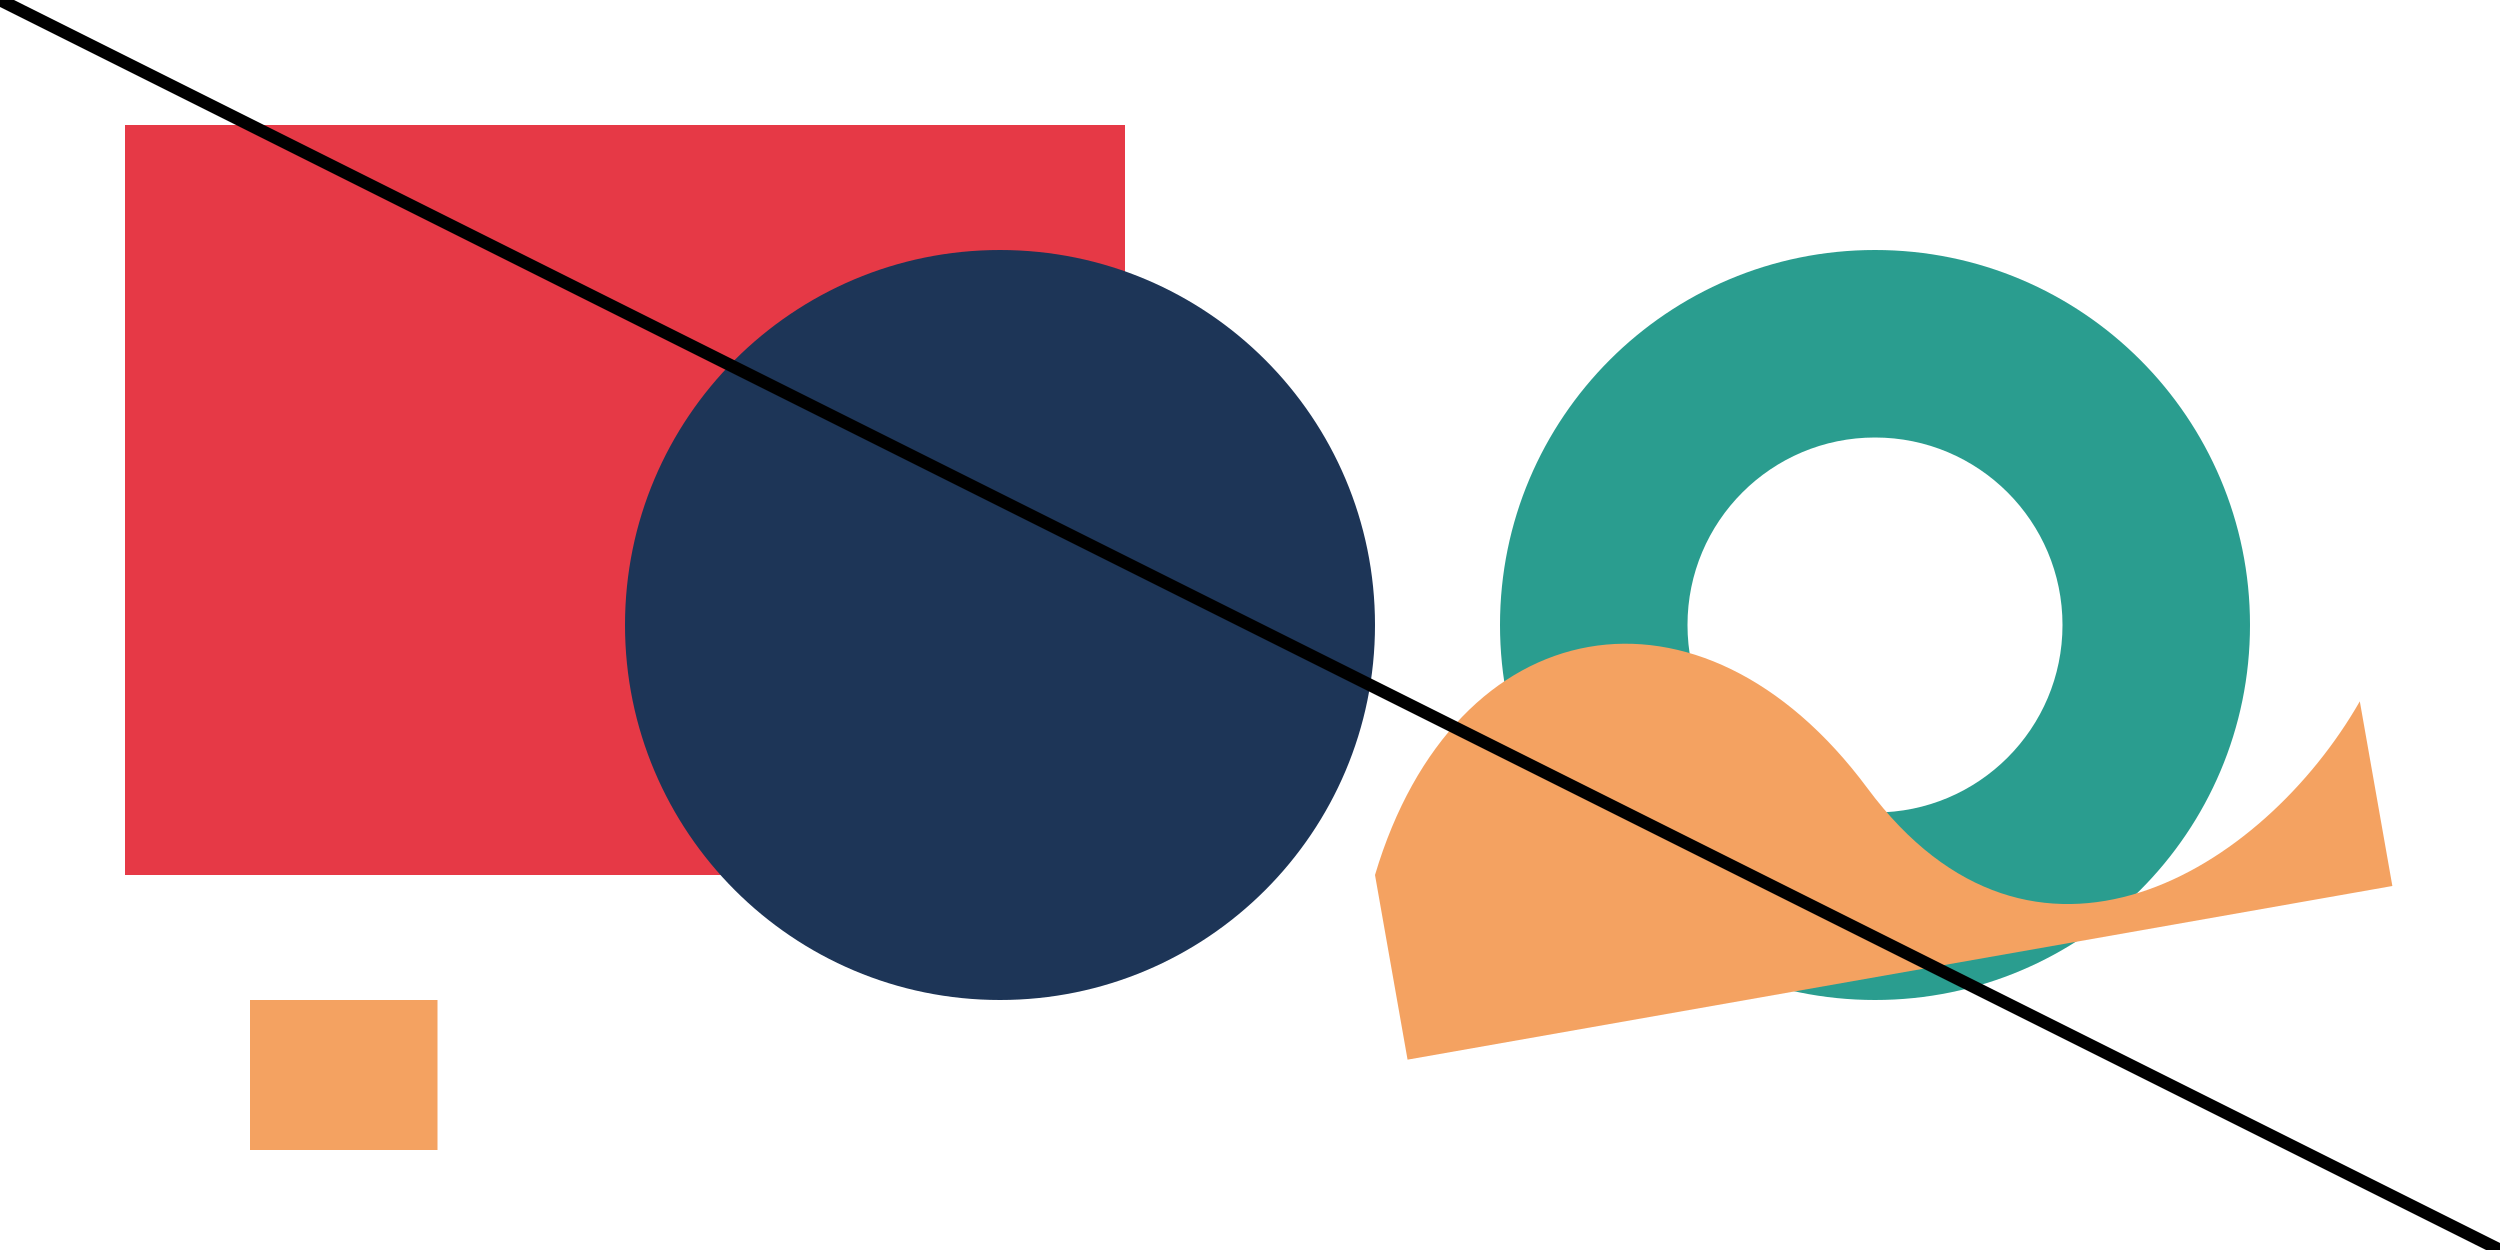
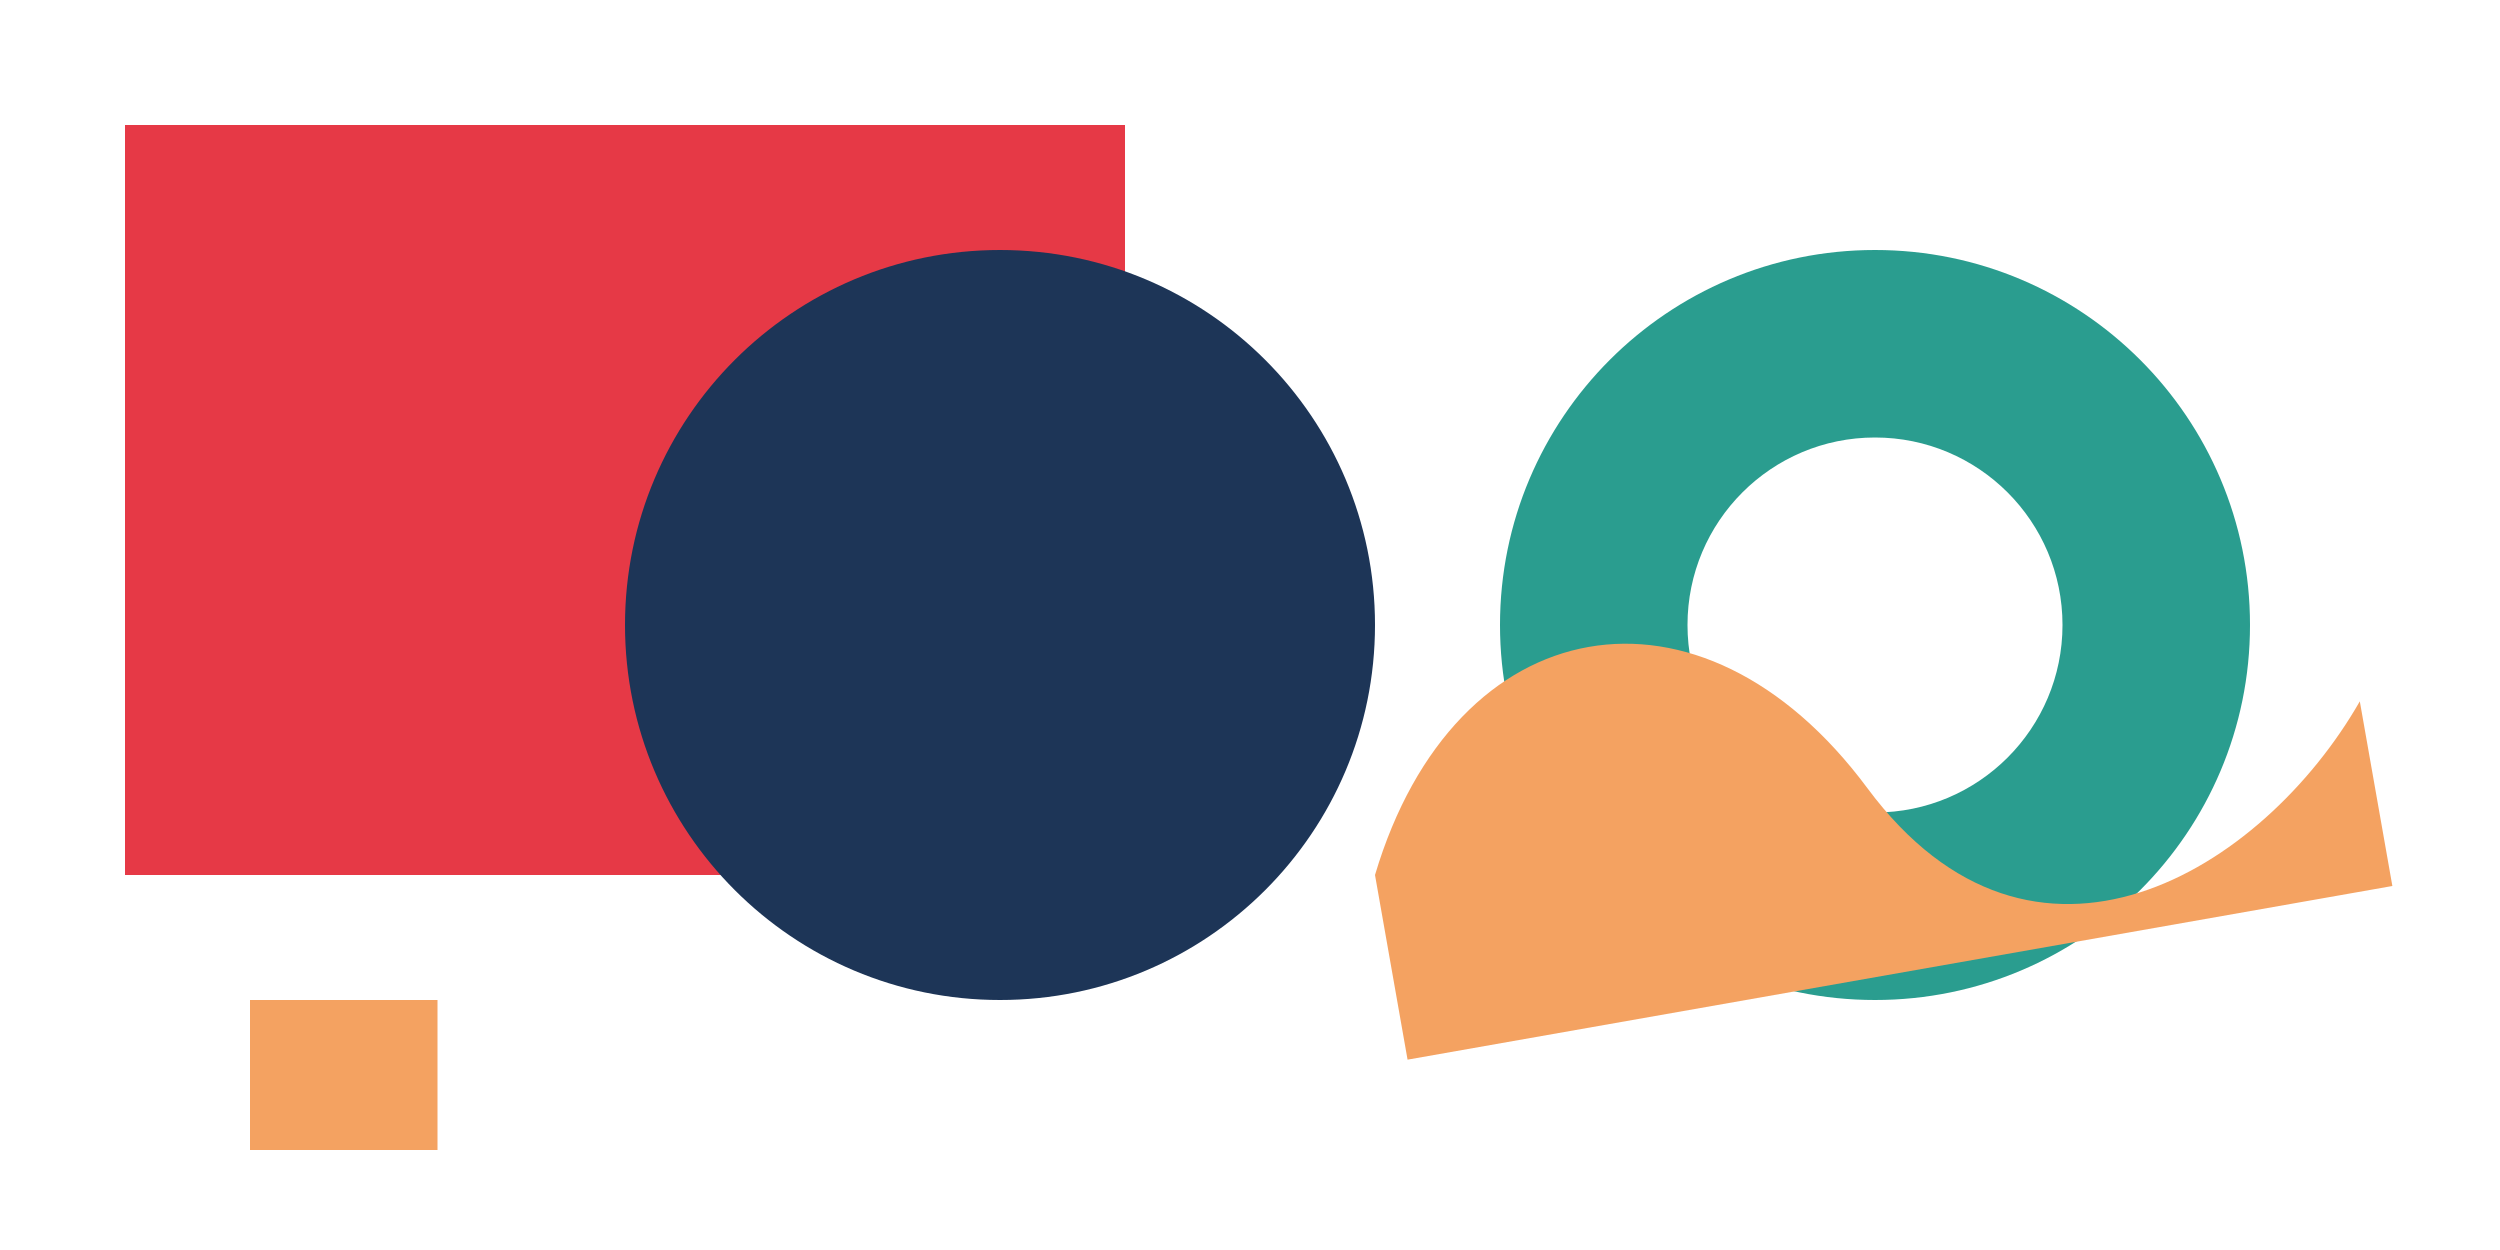
<svg xmlns="http://www.w3.org/2000/svg" viewBox="0 0 200 100" width="200" height="100">
  <rect x="10" y="10" width="80" height="60" fill="#e63946" />
  <circle cx="80" cy="50" r="30" fill="#1d3557" />
  <path fill="#2a9d8f" fill-rule="evenodd" d="M120 50 a30 30 0 0 1 60 0 a30 30 0 0 1 -60 0 Z M135 50 a15 15 0 0 1 30 0 a15 15 0 0 1 -30 0 Z" />
  <g transform="translate(110 70) rotate(-10)">
    <path fill="#f4a261" d="M0 0 C 10 -20, 30 -20, 40 0 S 70 12, 80 0 L 80 15 L 0 15 Z" />
  </g>
  <rect x="20" y="80" width="15" height="12" fill="#f4a261" />
-   <line x1="0" y1="0" x2="200" y2="100" stroke="black" />
</svg>
